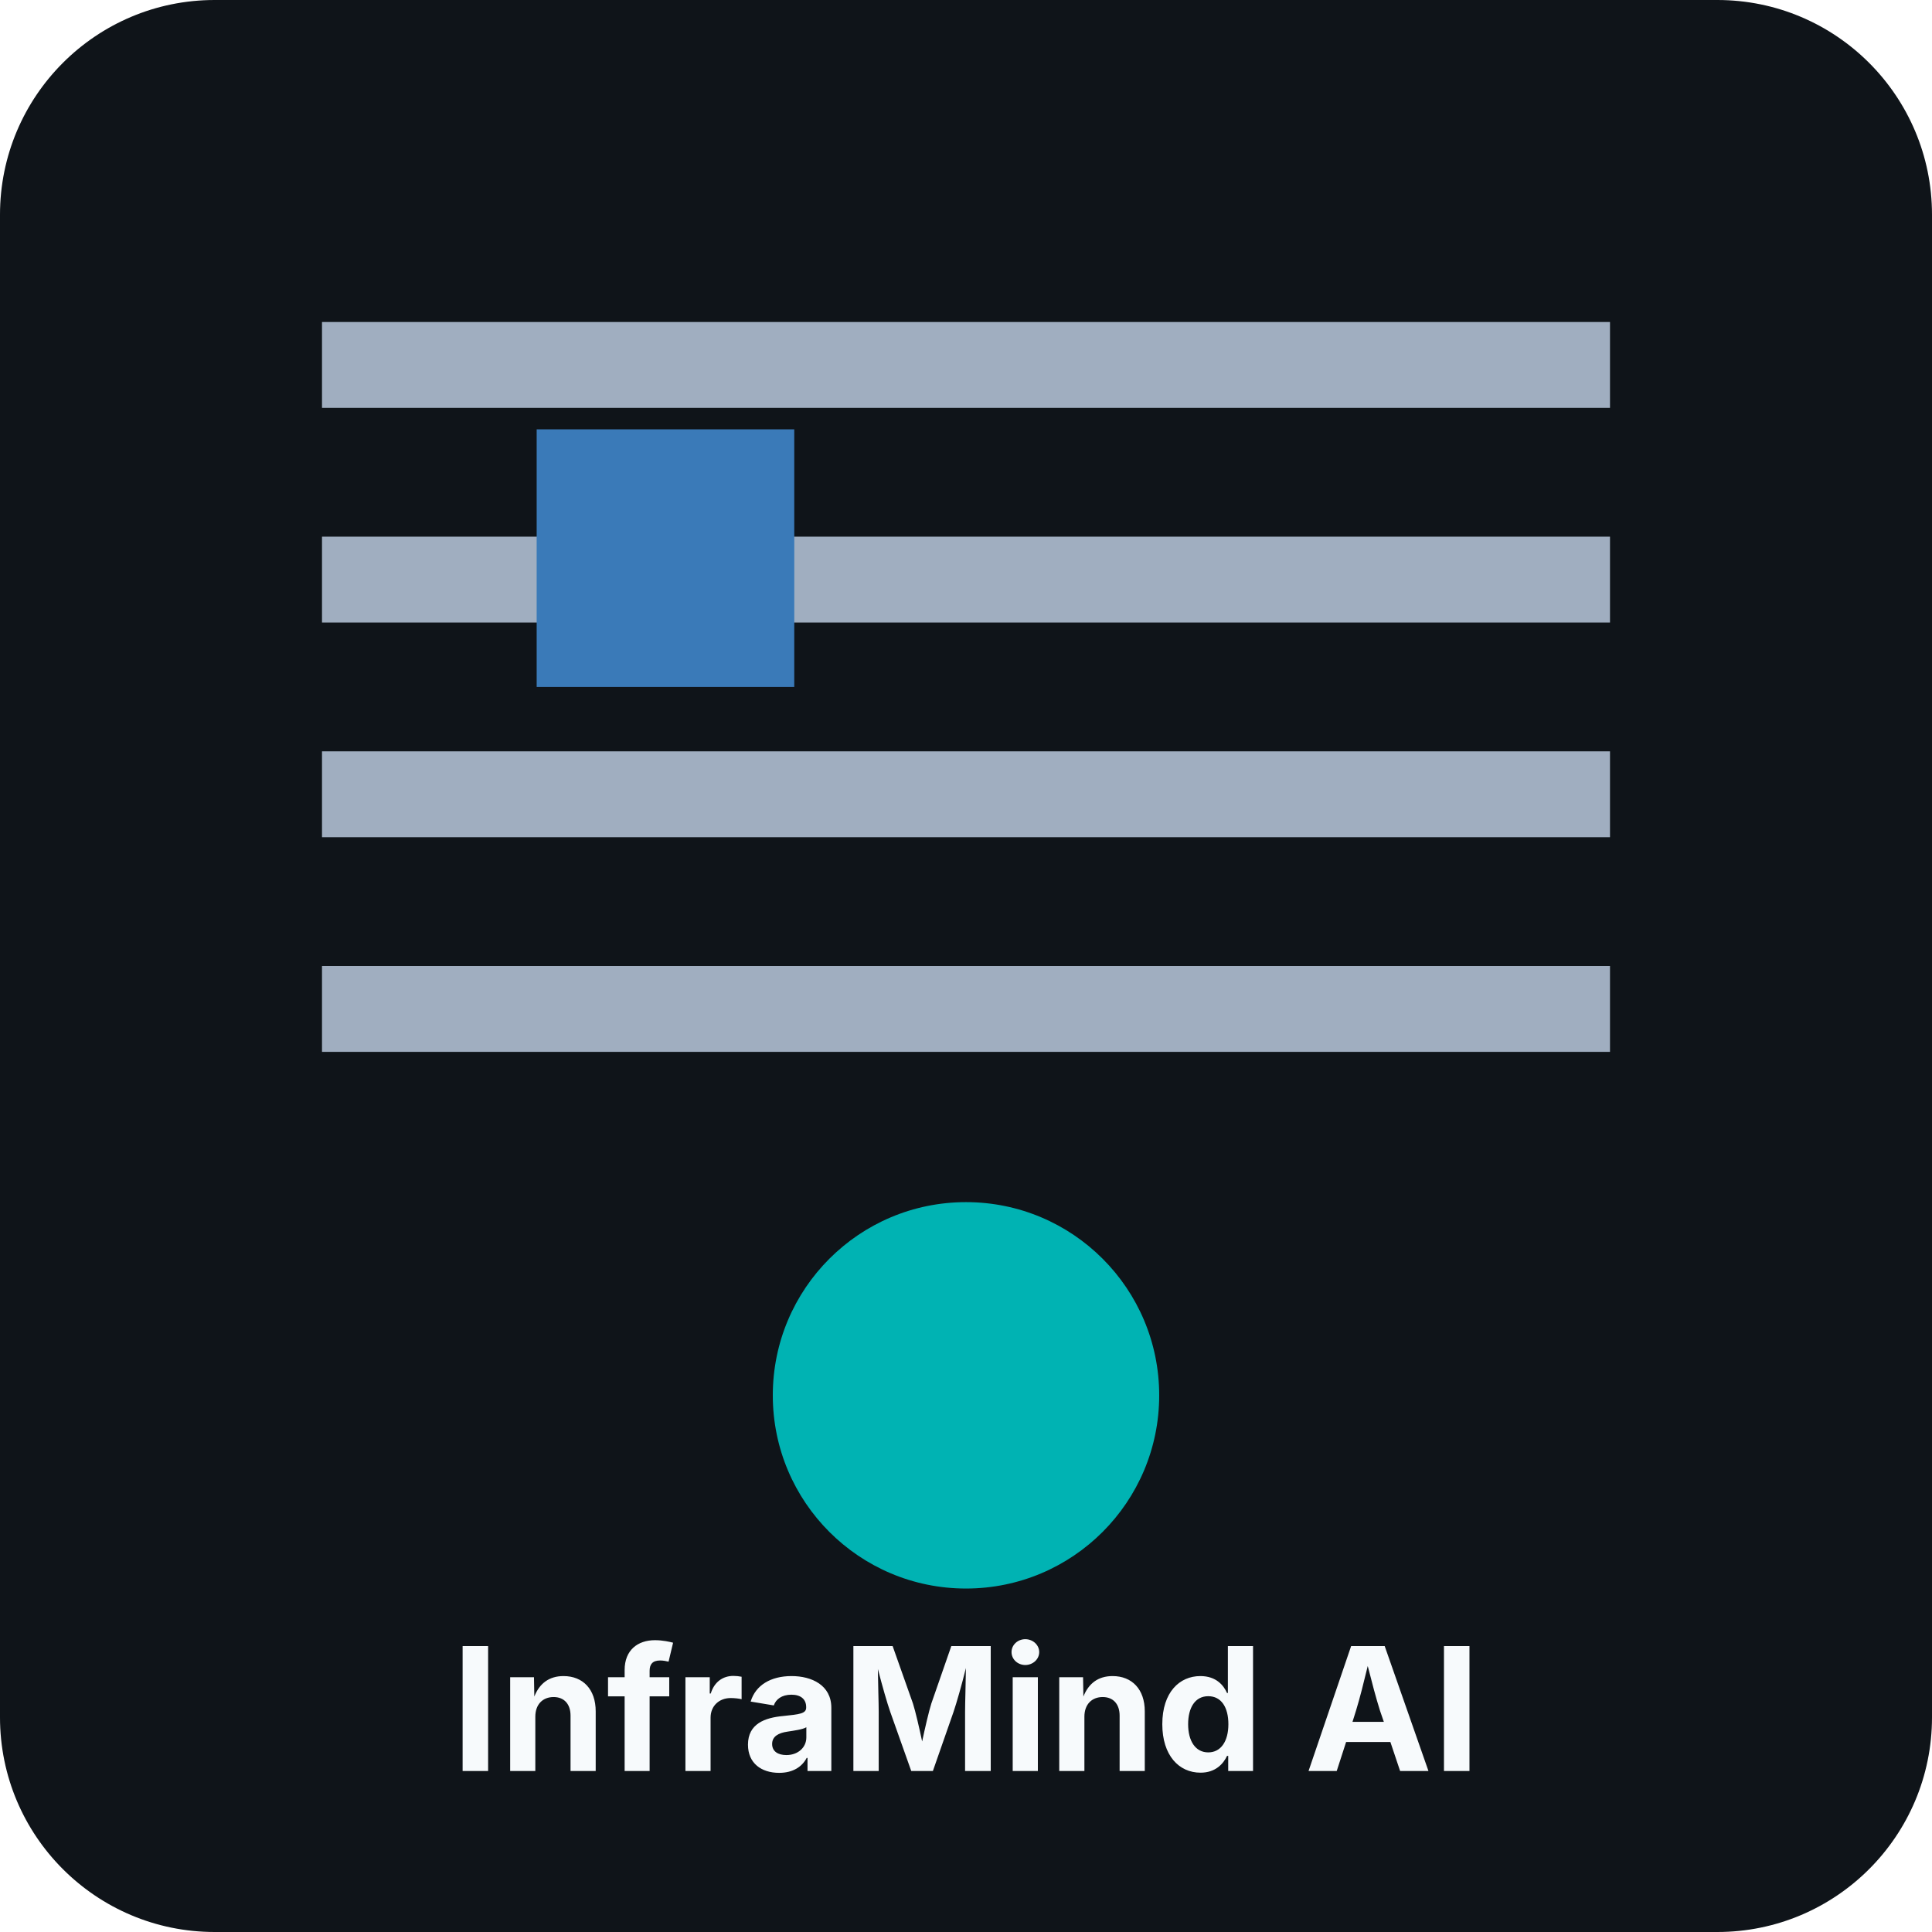
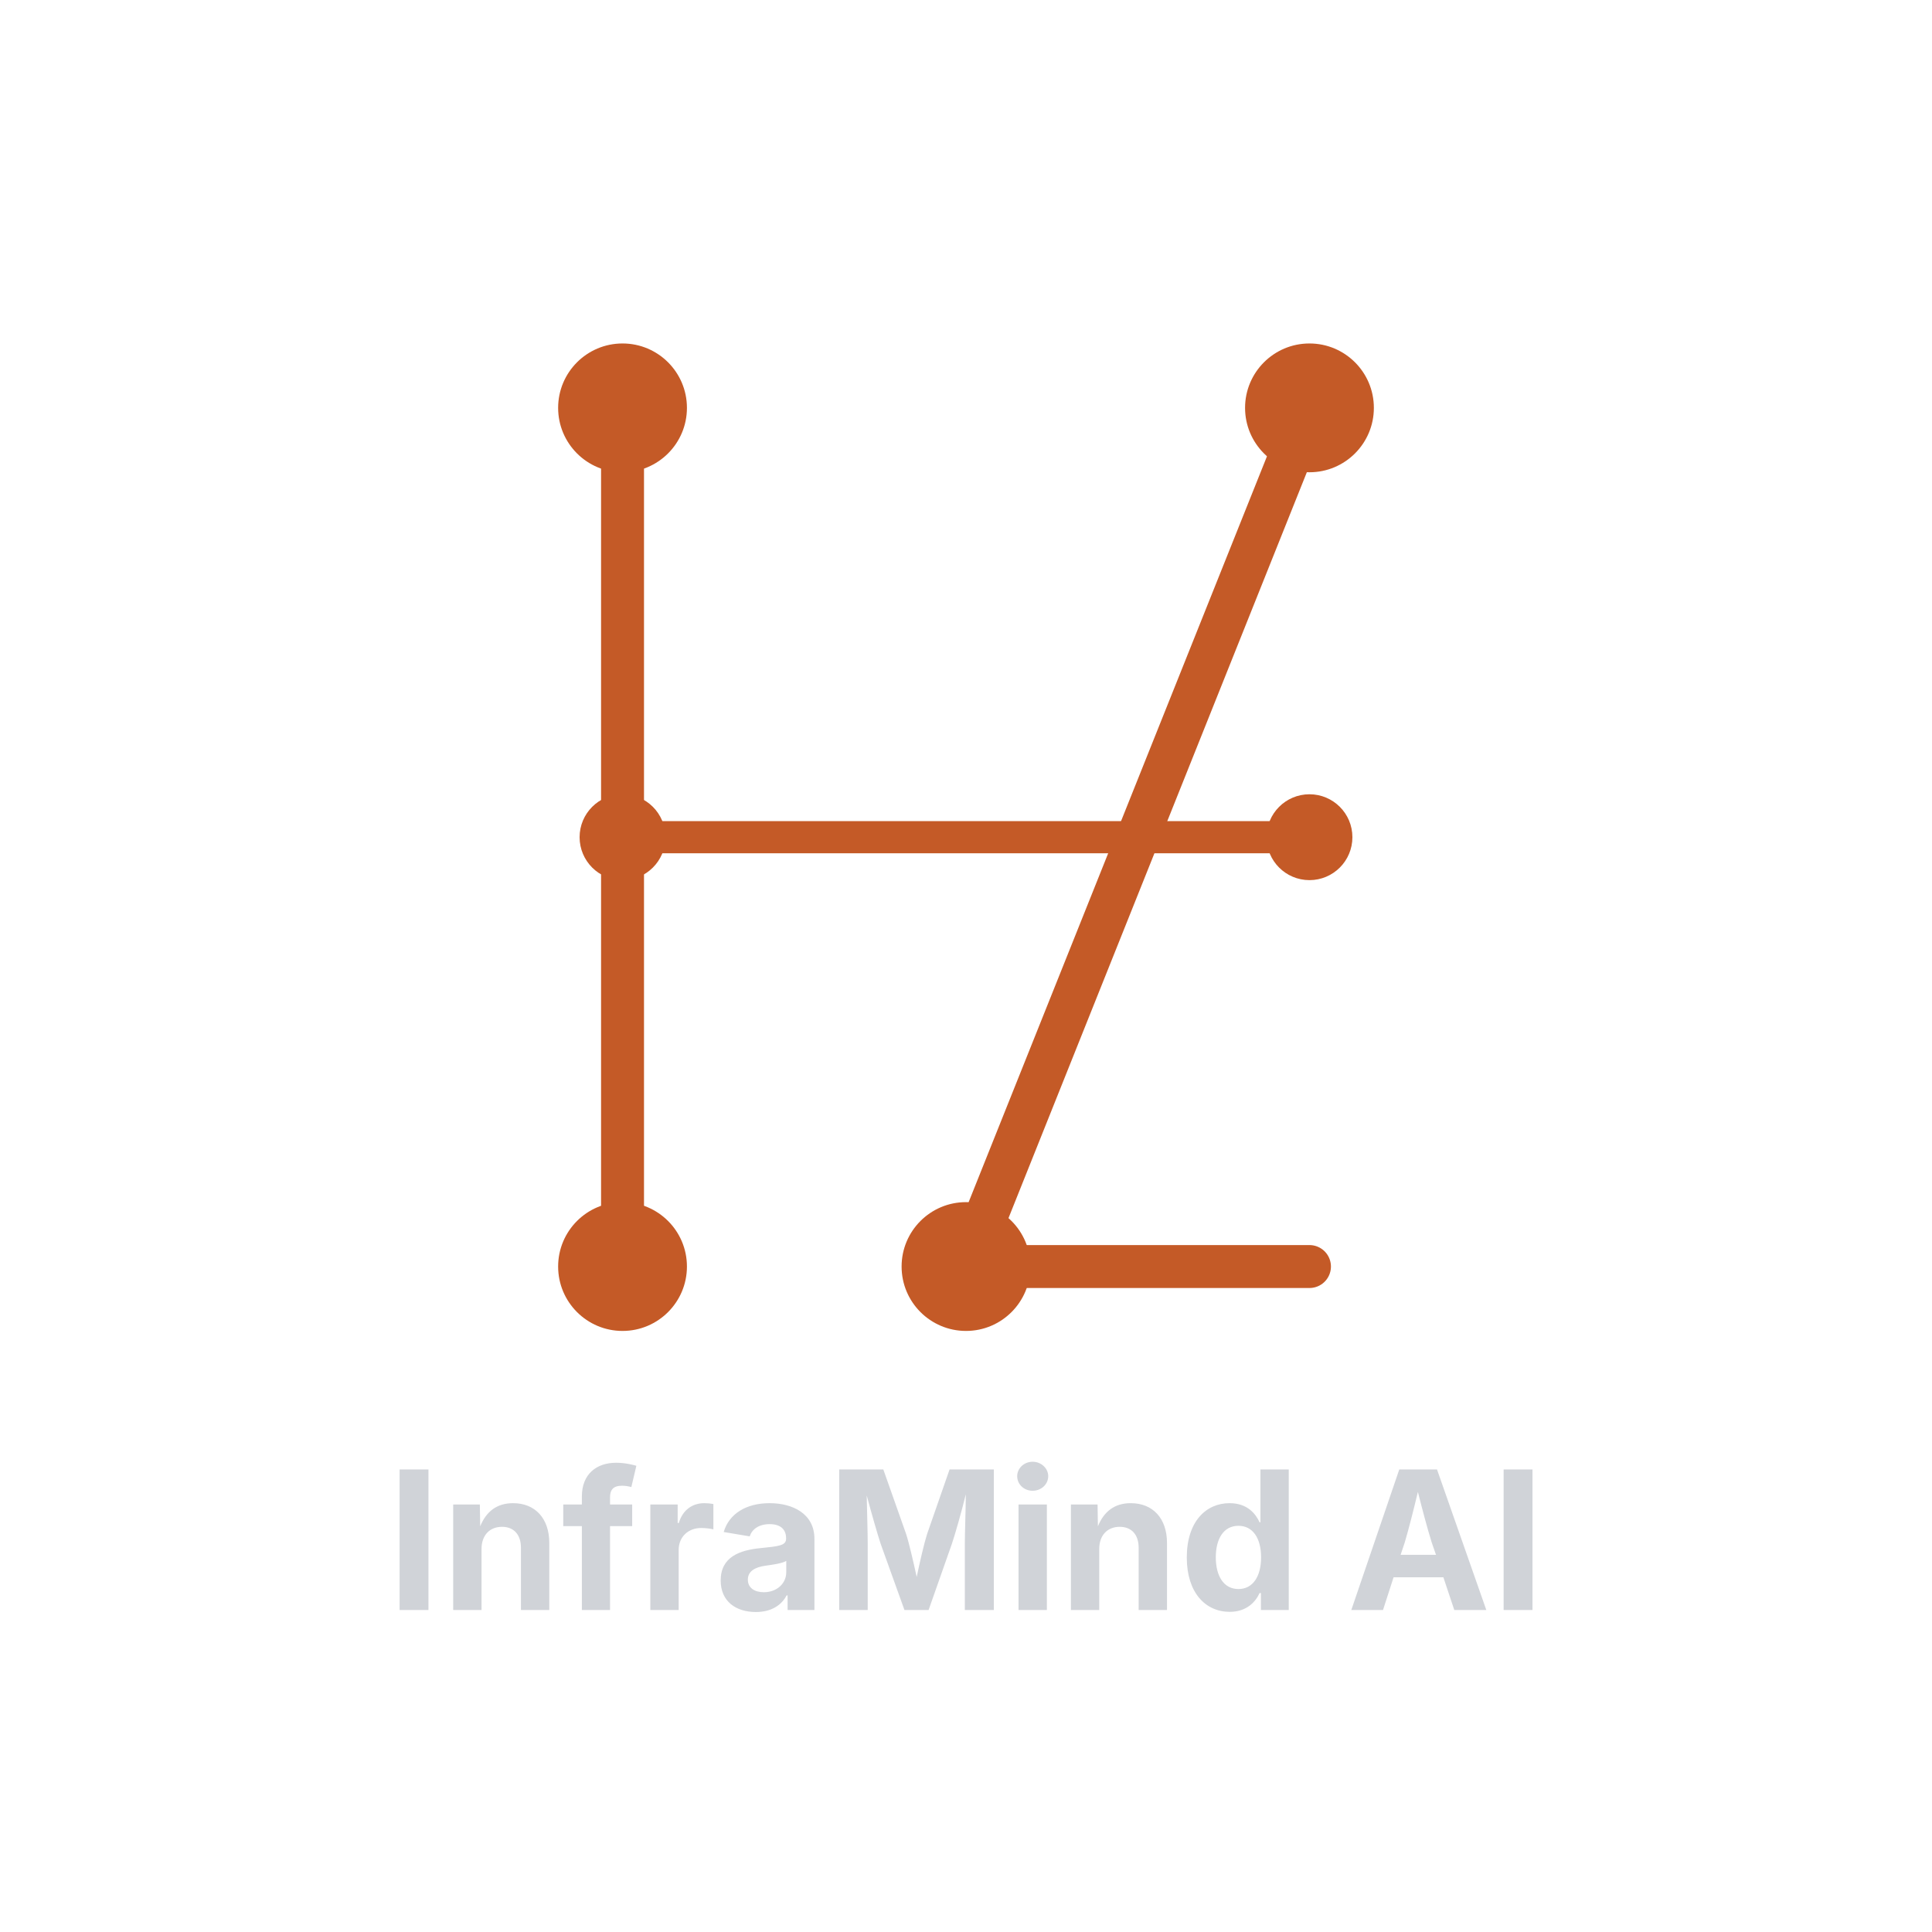
<svg xmlns="http://www.w3.org/2000/svg" viewBox="0 0 180 180" width="180" height="180">
-   <rect width="180" height="180" rx="20" fill="#0F1419" />
-   <rect x="30" y="30" width="120" height="8" fill="#A0AEC0" />
-   <rect x="30" y="50" width="120" height="8" fill="#A0AEC0" />
-   <rect x="30" y="70" width="120" height="8" fill="#A0AEC0" />
-   <rect x="30" y="90" width="120" height="8" fill="#A0AEC0" />
-   <rect x="50" y="40" width="24" height="24" fill="#3A7AB8" />
-   <circle cx="90" cy="130" r="18" fill="#00B3B3" />
-   <text x="90" y="165" text-anchor="middle" fill="#F7FAFC" font-family="Inter, sans-serif" font-size="16" font-weight="700">InfraMind AI</text>
+   <g transform="translate(50, 30)">
+     <line x1="8" y1="8" x2="8" y2="88" stroke="#C45A27" stroke-width="4" stroke-linecap="round" />
+     <line x1="72" y1="8" x2="40" y2="88" stroke="#C45A27" stroke-width="4" stroke-linecap="round" />
+     <line x1="40" y1="88" x2="72" y2="88" stroke="#C45A27" stroke-width="4" stroke-linecap="round" />
+     <line x1="8" y1="48" x2="72" y2="48" stroke="#C45A27" stroke-width="3" stroke-linecap="round" />
+     <circle cx="8" cy="8" r="6" fill="#C45A27" />
+     <circle cx="8" cy="88" r="6" fill="#C45A27" />
+     <circle cx="72" cy="8" r="6" fill="#C45A27" />
+     <circle cx="40" cy="88" r="6" fill="#C45A27" />
+     <circle cx="8" cy="48" r="4" fill="#C45A27" />
+     <circle cx="72" cy="48" r="4" fill="#C45A27" />
+   </g>
+   <text x="90" y="150" text-anchor="middle" font-family="Inter, sans-serif" font-weight="700" font-size="18" fill="#D0D3D8">InfraMind AI</text>
</svg>
